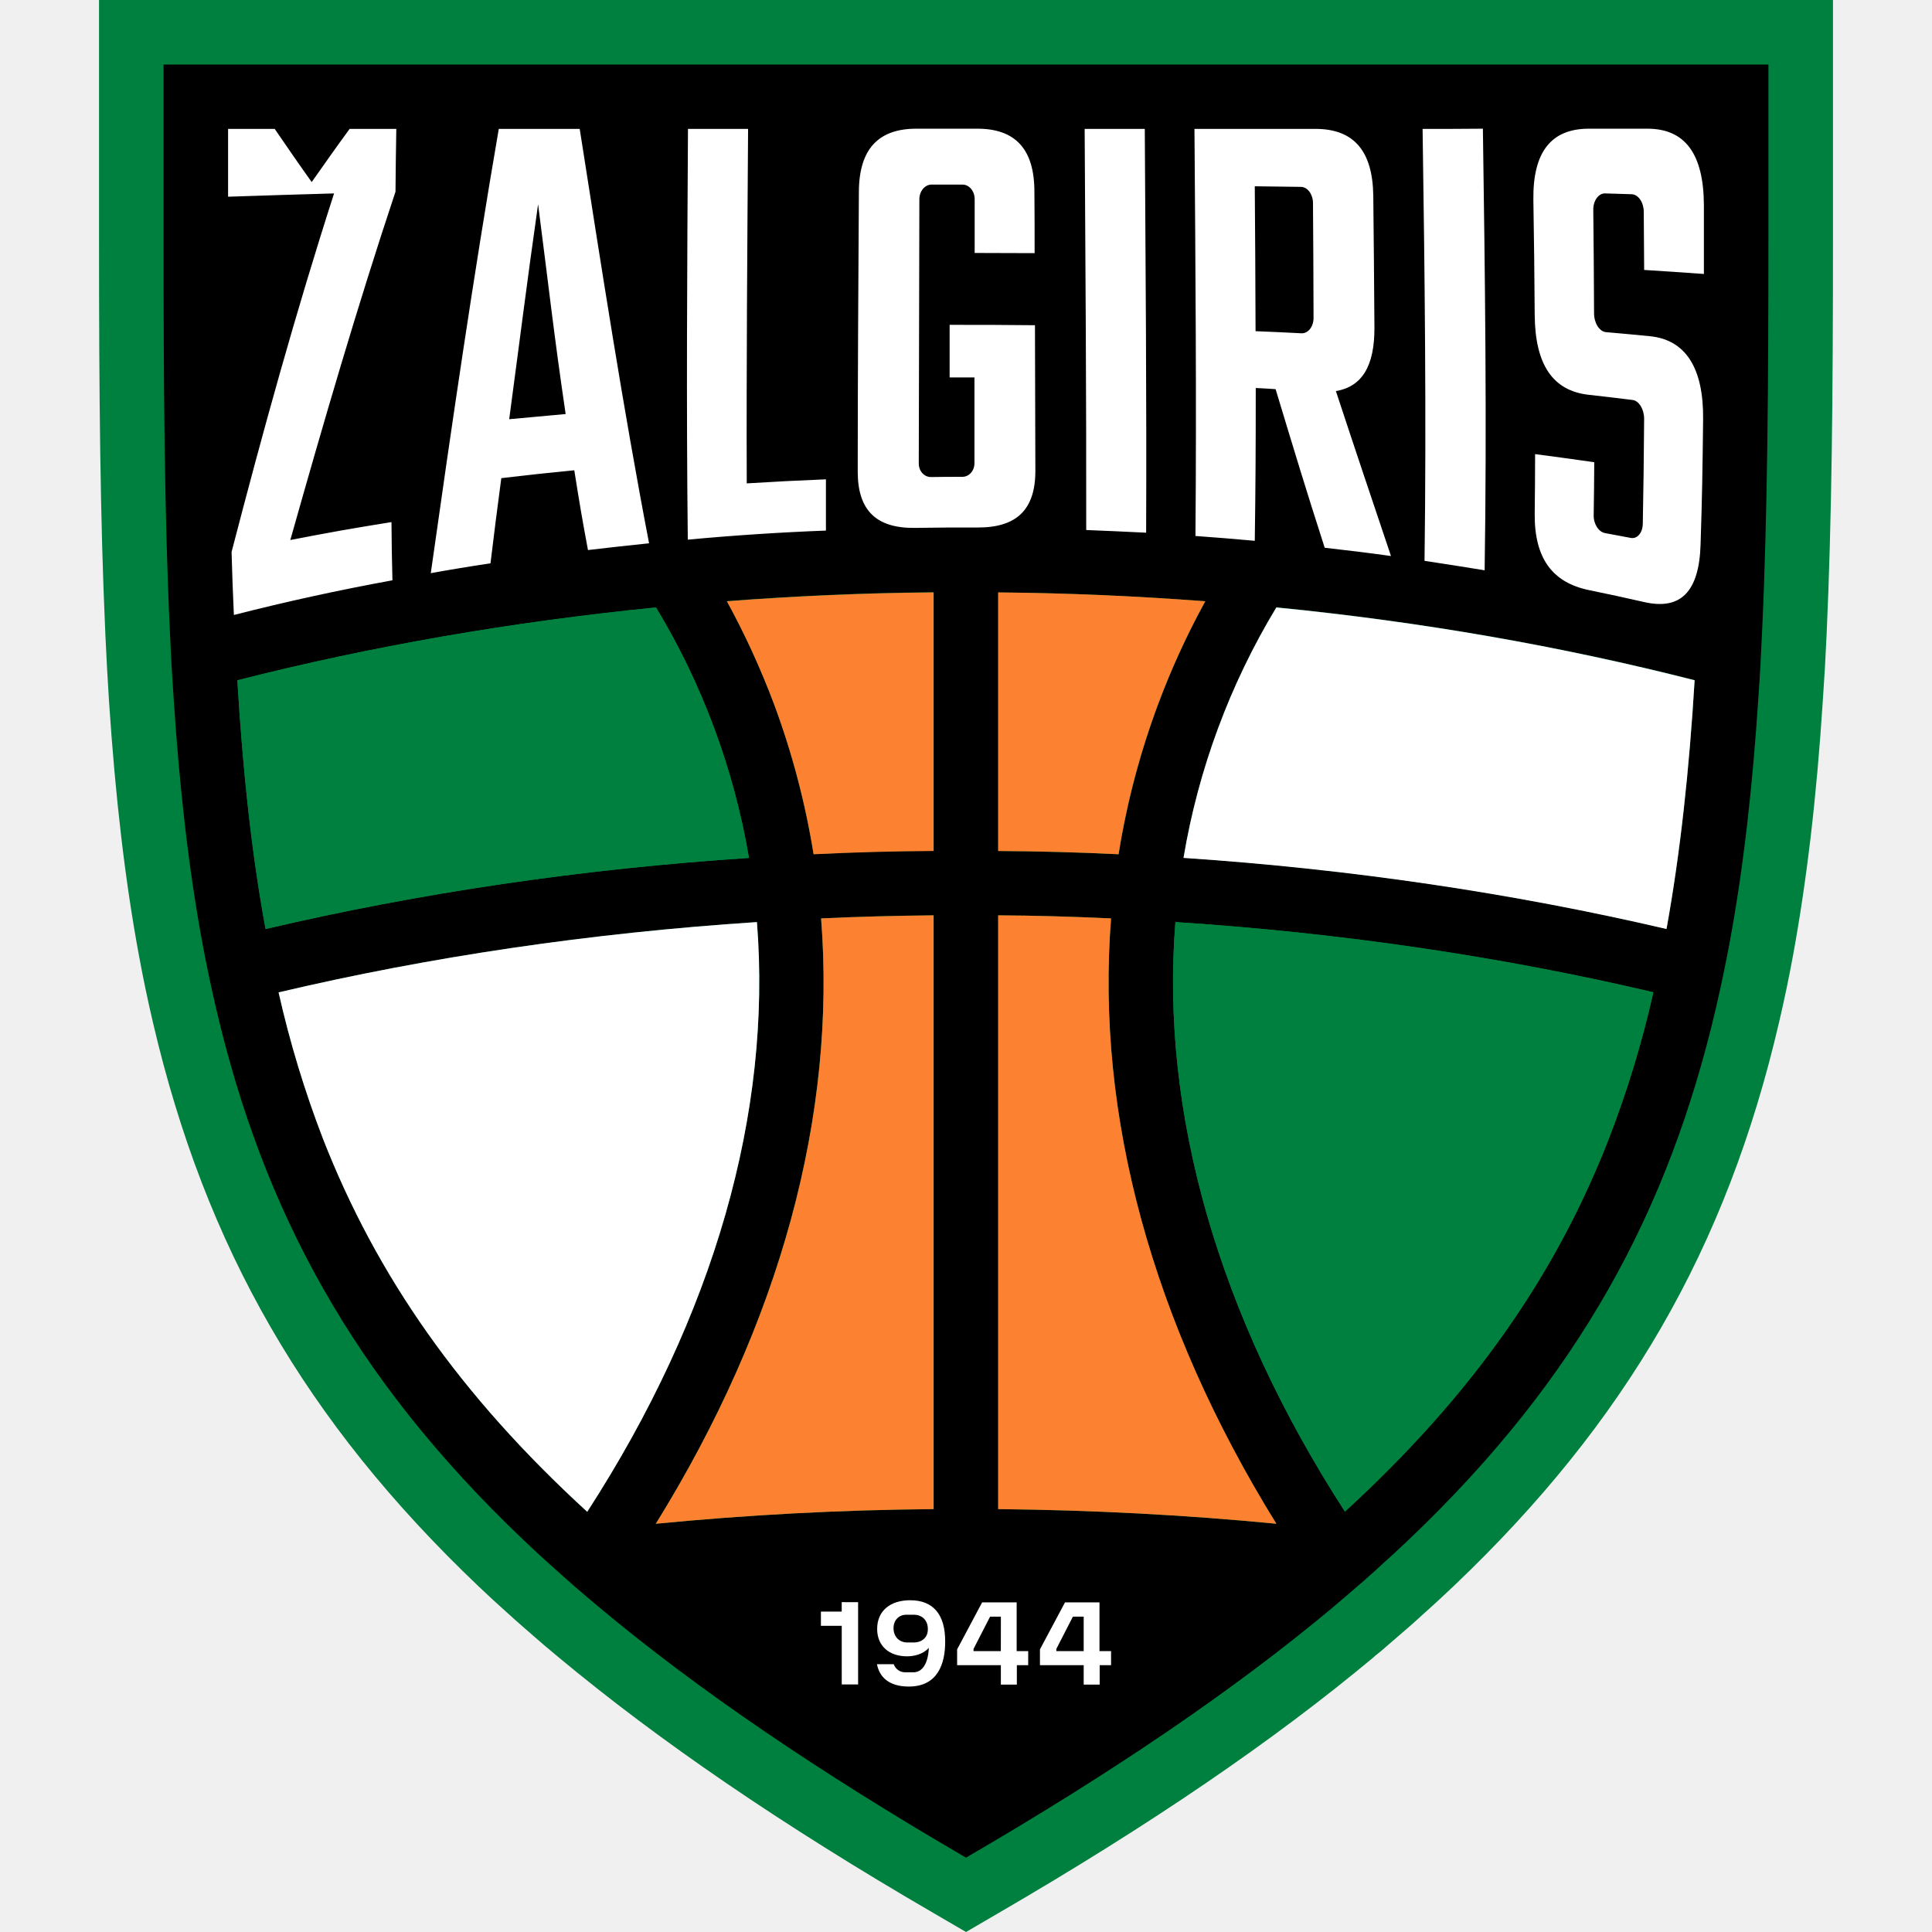
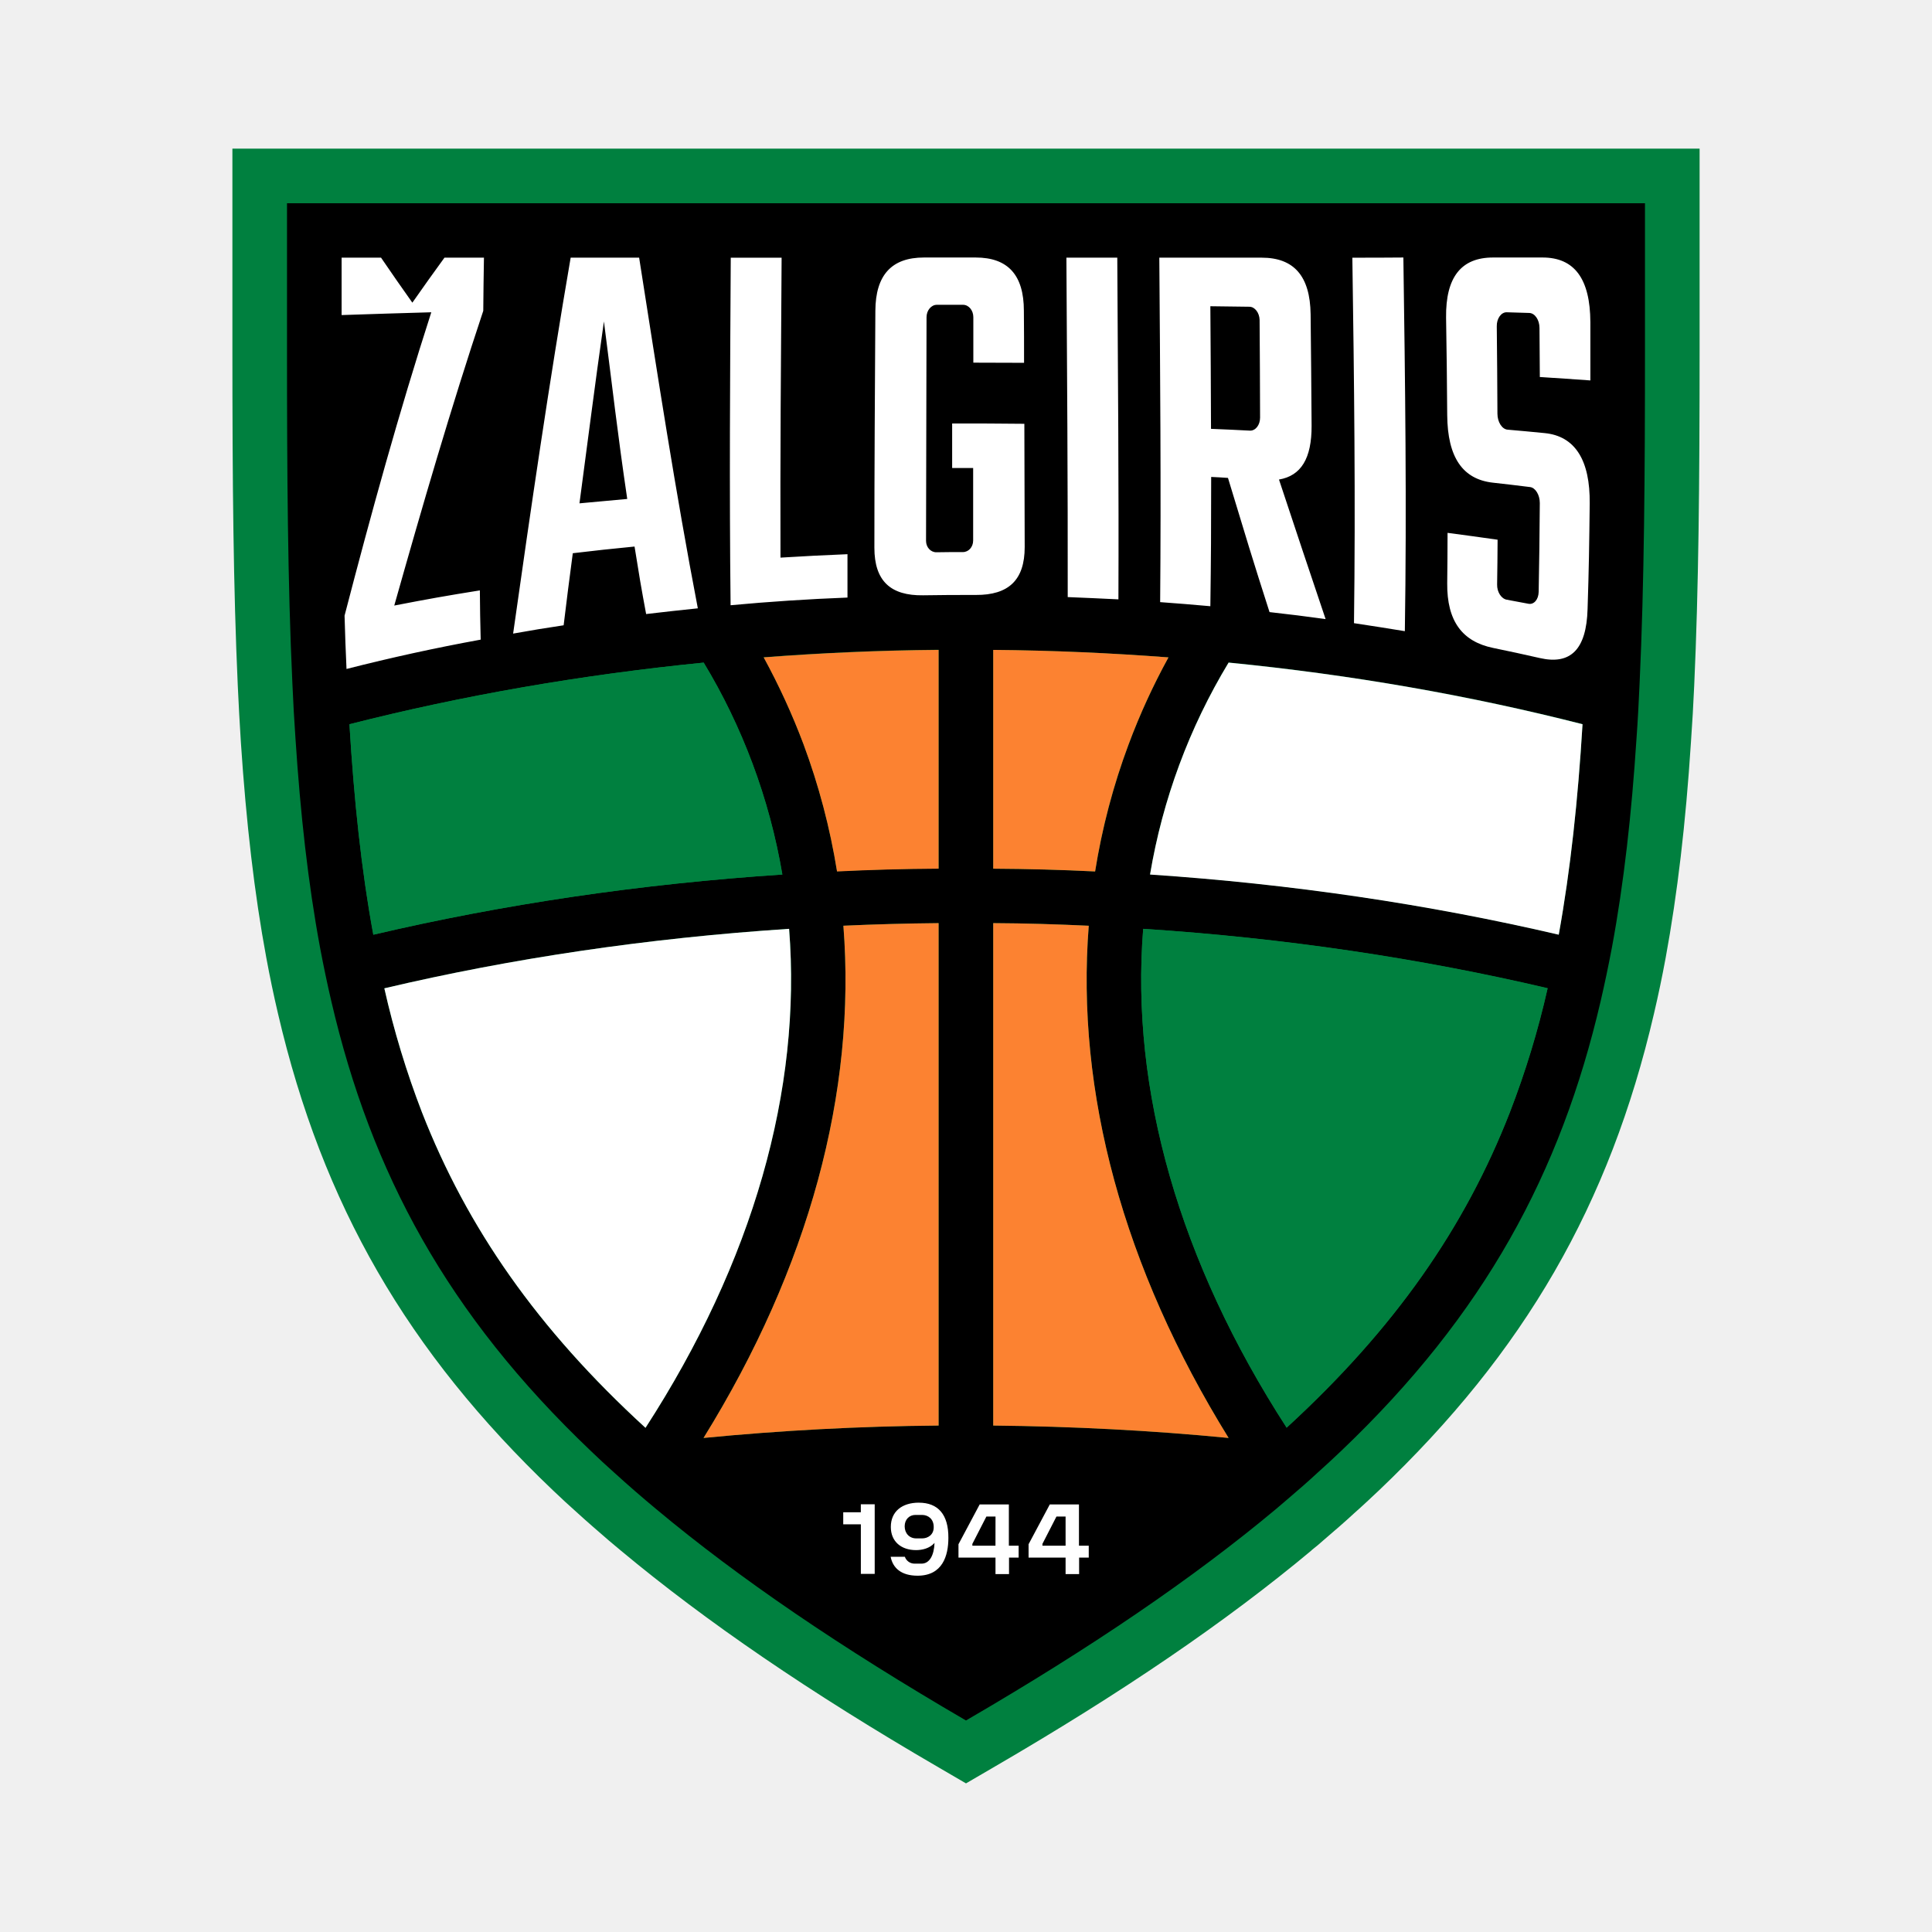
- <svg xmlns="http://www.w3.org/2000/svg" fill="none" class="w-auto h-10 lg:h-12" viewBox="0 0 64.566 72" width="260" height="260" version="1.1" id="svg8">
-   <defs id="defs8" />
-   <path fill="#00803f" d="m 64.593,6.254 v 2.541 c 0,5.996 -0.044,10.57 -0.238,14.863 a 95,95 0 0 1 -0.144,2.498 c -0.23,3.562 -0.595,6.663 -1.112,9.478 a 52,52 0 0 1 -0.517,2.47 c -1.953,8.4 -5.694,14.884 -12.12,21 -0.352,0.331 -0.71,0.669 -1.084,0.999 -0.388,0.359 -0.826,0.74 -1.364,1.199 q -0.239,0.216 -0.489,0.41 l -0.035,0.035 c -3.748,3.13 -8.33,6.254 -14.001,9.55 l -1.206,0.703 -1.207,-0.704 c -5.672,-3.295 -10.245,-6.426 -13.986,-9.542 -0.165,-0.136 -0.352,-0.294 -0.539,-0.452 -0.488,-0.424 -0.94,-0.811 -1.357,-1.192 a 43,43 0 0 1 -1.098,-1.012 C 7.677,52.98 3.943,46.504 1.983,38.104 a 52,52 0 0 1 -0.517,-2.47 C 0.943,32.819 0.583,29.71 0.346,26.142 a 138,138 0 0 1 -0.136,-2.491 c -0.194,-4.287 -0.237,-8.868 -0.237,-14.863 V 0 H 64.593 v 6.254" data-source="https://football-logos.cc" id="path1" />
-   <path fill="#000000" d="M 62.187,2.405 H 2.378 v 6.39 c 0,5.443 0.029,10.318 0.237,14.755 q 0.053,1.247 0.137,2.441 c 0.215,3.296 0.552,6.347 1.084,9.212 0.15,0.797 0.316,1.587 0.495,2.355 1.76,7.553 5.098,13.771 11.438,19.81 0.337,0.322 0.682,0.646 1.04,0.962 a 54,54 0 0 0 1.825,1.586 c 3.661,3.059 8.149,6.11 13.648,9.313 5.508,-3.203 10.002,-6.261 13.664,-9.32 0.165,-0.143 0.33,-0.28 0.495,-0.423 0.453,-0.388 0.898,-0.769 1.321,-1.164 0.352,-0.316 0.704,-0.639 1.034,-0.955 6.34,-6.038 9.679,-12.263 11.438,-19.816 0.18,-0.776 0.344,-1.558 0.495,-2.355 0.532,-2.858 0.87,-5.91 1.084,-9.205 0.058,-0.797 0.101,-1.615 0.137,-2.44 0.208,-4.438 0.237,-9.313 0.237,-14.756 V 2.405 M 5.128,25.352 C 10.09,24.089 15.316,23.177 20.73,22.638 q 1.272,2.1 2.147,4.437 a 27,27 0 0 1 1.321,4.897 c -6.24,0.41 -12.292,1.307 -18.014,2.65 -0.532,-2.858 -0.855,-5.938 -1.056,-9.27 M 18.167,56.341 c -4.76,-4.358 -7.855,-8.81 -9.844,-13.893 a 39,39 0 0 1 -1.658,-5.464 c 5.6,-1.321 11.58,-2.212 17.827,-2.621 0.56,7.087 -1.586,14.654 -6.325,21.978 m 12.91,-0.1 c -3.504,0.028 -6.958,0.215 -10.354,0.545 4.645,-7.496 6.735,-15.236 6.16,-22.56 q 2.08,-0.095 4.193,-0.114 z m 0,-24.535 c -1.501,0.008 -2.988,0.05 -4.474,0.122 a 29.5,29.5 0 0 0 -1.479,-5.607 30,30 0 0 0 -1.752,-3.82 c 2.535,-0.194 5.105,-0.308 7.704,-0.33 z m 2.405,-9.628 c 2.599,0.022 5.176,0.137 7.718,0.33 a 29.2,29.2 0 0 0 -3.231,9.428 q -2.228,-0.11 -4.487,-0.122 z m 0,34.162 V 34.112 c 1.414,0.007 2.821,0.05 4.207,0.115 -0.574,7.323 1.515,15.063 6.16,22.559 -3.396,-0.33 -6.856,-0.51 -10.367,-0.546 m 22.753,-13.792 c -1.982,5.083 -5.077,9.527 -9.83,13.886 -4.731,-7.317 -6.885,-14.884 -6.318,-21.971 6.24,0.41 12.22,1.307 17.813,2.62 a 38,38 0 0 1 -1.665,5.465 m 2.154,-7.834 c -5.723,-1.335 -11.768,-2.233 -18,-2.65 a 26.5,26.5 0 0 1 3.46,-9.333 c 5.4,0.538 10.634,1.45 15.588,2.714 -0.201,3.339 -0.531,6.412 -1.048,9.27" id="path2" />
-   <path fill="#ffffff" d="m 59.437,25.352 c -0.201,3.332 -0.531,6.412 -1.048,9.27 -5.723,-1.336 -11.768,-2.233 -18,-2.65 a 26.5,26.5 0 0 1 3.46,-9.334 c 5.407,0.531 10.634,1.45 15.588,2.714" id="path3" />
-   <path fill="#00803f" d="m 57.9,36.976 a 40,40 0 0 1 -1.665,5.471 c -1.982,5.084 -5.077,9.528 -9.83,13.886 -4.731,-7.316 -6.885,-14.884 -6.318,-21.97 6.24,0.402 12.22,1.3 17.813,2.613" id="path4" />
-   <path fill="#fc8231" d="m 43.849,56.786 c -3.396,-0.33 -6.864,-0.51 -10.367,-0.546 V 34.112 c 1.414,0.007 2.821,0.05 4.207,0.115 -0.574,7.323 1.522,15.063 6.16,22.559 m -2.649,-34.378 a 29,29 0 0 0 -1.752,3.82 29,29 0 0 0 -1.479,5.608 q -2.228,-0.11 -4.487,-0.122 v -9.636 c 2.606,0.022 5.184,0.137 7.718,0.33 m -10.124,-0.33 v 9.636 c -1.5,0.007 -2.987,0.05 -4.473,0.122 a 29.5,29.5 0 0 0 -1.479,-5.608 30,30 0 0 0 -1.752,-3.82 c 2.535,-0.194 5.112,-0.308 7.704,-0.33 m 0,12.034 V 56.24 c -3.504,0.029 -6.957,0.216 -10.353,0.546 4.645,-7.496 6.735,-15.236 6.16,-22.56 1.393,-0.064 2.786,-0.1 4.193,-0.114" data-source="https://football-logos.cc" id="path5" />
-   <path fill="#ffffff" d="m 18.167,56.34 c -4.76,-4.358 -7.855,-8.81 -9.844,-13.893 a 39,39 0 0 1 -1.658,-5.464 c 5.6,-1.32 11.58,-2.211 17.827,-2.62 0.56,7.086 -1.586,14.654 -6.325,21.978" id="path6" />
-   <path fill="#00803f" d="m 24.191,31.972 c -6.24,0.41 -12.292,1.307 -18.015,2.65 -0.524,-2.858 -0.847,-5.938 -1.048,-9.27 4.962,-1.264 10.188,-2.175 15.602,-2.714 q 1.272,2.1 2.147,4.437 a 26.2,26.2 0 0 1 1.314,4.897" id="path7" />
-   <path fill="#ffffff" d="M 11.052,4.803 H 9.313 c -0.567,0.776 -0.847,1.178 -1.414,1.982 -0.553,-0.776 -0.826,-1.178 -1.379,-1.982 h -1.737 v 2.528 c 1.573,-0.05 2.363,-0.08 3.95,-0.123 -1.422,4.409 -2.657,8.882 -3.82,13.362 0.028,0.955 0.043,1.422 0.086,2.348 a 87,87 0 0 1 5.909,-1.292 105,105 0 0 1 -0.036,-2.169 c -1.522,0.244 -2.283,0.38 -3.77,0.668 1.228,-4.35 2.492,-8.695 3.92,-12.981 0.008,-0.948 0.015,-1.407 0.03,-2.34 m 6.835,-0.001 h -3.016 c -0.947,5.5 -1.752,11.036 -2.534,16.557 a 72,72 0 0 1 2.225,-0.366 c 0.151,-1.242 0.23,-1.874 0.403,-3.174 1.084,-0.129 1.622,-0.186 2.72,-0.294 0.195,1.228 0.295,1.824 0.51,2.973 0.927,-0.108 1.38,-0.159 2.277,-0.252 -0.984,-5.126 -1.774,-10.281 -2.585,-15.444 m -2.628,10.82 c 0.416,-3.101 0.639,-4.932 1.077,-8.012 0.395,3.058 0.589,4.853 1.027,7.819 -0.848,0.078 -1.264,0.114 -2.104,0.193 m 8.853,2.391 c -0.015,-4.401 0.021,-8.802 0.05,-13.21 h -2.24 c -0.029,5.104 -0.065,10.209 -0.007,15.307 a 95,95 0 0 1 5.148,-0.338 v -1.91 c -1.185,0.05 -1.78,0.08 -2.951,0.151 m 8.494,-8.587 V 7.424 c 0,-0.301 -0.202,-0.545 -0.453,-0.545 h -1.156 c -0.244,0 -0.452,0.244 -0.452,0.545 l -0.022,9.851 c 0,0.28 0.201,0.503 0.453,0.503 0.466,-0.008 0.703,-0.008 1.17,-0.008 0.251,0 0.452,-0.222 0.452,-0.51 v -3.194 h -0.925 v -1.96 c 1.271,0 1.91,0 3.18,0.014 0.008,2.29 0.008,3.374 0.015,5.428 0,1.457 -0.71,2.118 -2.154,2.11 -0.926,0 -1.393,0 -2.319,0.015 -1.436,0.022 -2.147,-0.632 -2.147,-2.096 0,-3.476 0.022,-6.958 0.043,-10.433 0.008,-1.587 0.726,-2.348 2.14,-2.348 h 2.276 c 1.415,0 2.125,0.761 2.125,2.348 0.008,0.905 0.008,1.307 0.008,2.29 -0.876,0 -1.329,-0.007 -2.233,-0.007 m 4.098,-4.624 c 0.029,4.983 0.065,9.966 0.058,14.949 0.897,0.036 1.342,0.057 2.233,0.1 0.021,-5.018 -0.022,-10.03 -0.05,-15.049 z m 9.363,9.772 c 0.97,-0.165 1.443,-0.926 1.436,-2.37 -0.014,-1.974 -0.022,-3.015 -0.043,-4.91 -0.022,-1.68 -0.733,-2.492 -2.154,-2.492 h -4.51 c 0.037,5.055 0.08,10.11 0.037,15.171 0.883,0.065 1.314,0.1 2.211,0.18 0.029,-2.147 0.036,-3.281 0.036,-5.694 0.294,0.014 0.445,0.022 0.74,0.043 0.746,2.463 1.098,3.633 1.83,5.91 0.991,0.114 1.487,0.172 2.47,0.308 -0.797,-2.376 -1.213,-3.597 -2.053,-6.146 m -0.833,-2.728 c 0,0.33 -0.201,0.581 -0.445,0.574 -0.682,-0.036 -1.027,-0.05 -1.716,-0.079 -0.007,-2.161 -0.014,-3.303 -0.029,-5.4 0.69,0.008 1.027,0.015 1.716,0.022 0.244,0 0.445,0.266 0.453,0.582 0.014,1.651 0.014,2.57 0.021,4.3 m 4.064,-7.042 c 0.079,5.363 0.143,10.734 0.072,16.097 0.904,0.136 1.35,0.208 2.24,0.352 0.086,-5.486 0.014,-10.971 -0.065,-16.457 -0.897,0.008 -1.35,0.008 -2.247,0.008 m 10.454,10.826 c -0.022,1.918 -0.036,2.851 -0.094,4.646 -0.05,1.795 -0.754,2.47 -2.103,2.161 a 95,95 0 0 0 -2.054,-0.445 c -1.364,-0.28 -2.039,-1.184 -2.025,-2.843 0.008,-0.876 0.015,-1.321 0.015,-2.226 0.883,0.115 1.328,0.18 2.204,0.302 -0.007,0.804 -0.007,1.199 -0.021,1.974 -0.008,0.33 0.186,0.625 0.423,0.668 l 0.962,0.18 c 0.237,0.043 0.438,-0.187 0.445,-0.525 0.03,-1.522 0.036,-2.304 0.05,-3.913 0,-0.359 -0.193,-0.675 -0.43,-0.703 -0.653,-0.08 -0.984,-0.122 -1.644,-0.194 -1.314,-0.151 -1.99,-1.099 -2.004,-2.98 a 399,399 0 0 0 -0.05,-4.293 c -0.021,-1.781 0.668,-2.643 2.068,-2.643 h 2.183 c 1.4,0 2.096,0.934 2.104,2.85 v 2.564 c -0.89,-0.065 -1.336,-0.093 -2.226,-0.15 -0.008,-0.927 -0.008,-1.307 -0.015,-2.162 0,-0.352 -0.2,-0.653 -0.452,-0.66 -0.395,-0.015 -0.596,-0.015 -0.99,-0.03 -0.245,-0.006 -0.446,0.274 -0.439,0.618 0.015,1.487 0.022,2.276 0.029,3.849 0,0.366 0.201,0.682 0.445,0.703 0.654,0.058 0.977,0.086 1.63,0.151 1.35,0.13 2.01,1.2 1.989,3.102 m -31.491,44.077 v 3.066 h -0.61 V 60.59 h -0.776 v -0.531 h 0.775 v -0.352 z m 1.945,-0.072 c -0.74,0 -1.235,0.388 -1.235,1.07 0,0.639 0.453,1.02 1.113,1.02 0.259,0 0.596,-0.072 0.812,-0.316 -0.022,0.553 -0.223,0.912 -0.575,0.912 h -0.301 a 0.45,0.45 0 0 1 -0.431,-0.302 h -0.625 c 0.093,0.488 0.46,0.833 1.185,0.833 1.098,0 1.357,-0.876 1.357,-1.666 0.007,-1.027 -0.453,-1.55 -1.3,-1.55 m 0.144,1.573 h -0.259 c -0.308,0 -0.51,-0.23 -0.51,-0.532 0,-0.308 0.209,-0.502 0.474,-0.502 h 0.288 c 0.273,0 0.517,0.18 0.517,0.531 0.007,0.345 -0.259,0.503 -0.51,0.503 m 3.82,0.322 v -1.817 h -1.286 l -0.933,1.752 v 0.589 h 1.63 v 0.725 h 0.596 v -0.725 h 0.423 v -0.524 z m -0.59,0 h -1.018 v -0.08 l 0.618,-1.205 h 0.402 z m 3.677,0 v -1.817 h -1.285 l -0.934,1.752 v 0.589 h 1.63 v 0.725 h 0.596 v -0.725 h 0.424 v -0.524 z m -0.589,0 h -1.02 v -0.08 l 0.618,-1.205 h 0.402 z" data-source="https://football-logos.cc" id="path8" />
+ <svg xmlns="http://www.w3.org/2000/svg" width="260" height="260" viewBox="0 0 260 260" preserveAspectRatio="xMidYMid meet">
+   <g transform="translate(41.39431 20) scale(3.055556) translate(-3.311775 -0)">
+     <path fill="#00803F" d="M64.62 6.254v2.541c0 5.996-.044 10.57-.238 14.863a95 95 0 0 1-.144 2.498c-.23 3.562-.595 6.663-1.112 9.478a52 52 0 0 1-.517 2.47c-1.953 8.4-5.694 14.884-12.12 21-.352.331-.71.669-1.084.999-.388.359-.826.74-1.364 1.199q-.239.216-.489.41l-.035.035c-3.748 3.13-8.33 6.254-14.001 9.55L32.31 72l-1.207-.704c-5.672-3.295-10.245-6.426-13.986-9.542-.165-.136-.352-.294-.539-.452-.488-.424-.94-.811-1.357-1.192a43 43 0 0 1-1.098-1.012C7.704 52.98 3.97 46.504 2.01 38.104a52 52 0 0 1-.517-2.47C.97 32.819.61 29.71.373 26.142a138 138 0 0 1-.136-2.491C.043 19.364 0 14.783 0 8.788V0h64.62v6.254" data-source="https://football-logos.cc" />
+     <path fill="#000" d="M62.214 2.405H2.405v6.39c0 5.443.029 10.318.237 14.755q.053 1.247.137 2.441c.215 3.296.552 6.347 1.084 9.212.15.797.316 1.587.495 2.355 1.76 7.553 5.098 13.771 11.438 19.81.337.322.682.646 1.04.962a54 54 0 0 0 1.825 1.586c3.661 3.059 8.149 6.11 13.648 9.313 5.508-3.203 10.002-6.261 13.664-9.32.165-.143.33-.28.495-.423.453-.388.898-.769 1.321-1.164.352-.316.704-.639 1.034-.955 6.34-6.038 9.679-12.263 11.438-19.816.18-.776.344-1.558.495-2.355.532-2.858.87-5.91 1.084-9.205.058-.797.101-1.615.137-2.44.208-4.438.237-9.313.237-14.756v-6.39M5.155 25.352c4.962-1.263 10.188-2.175 15.602-2.714q1.272 2.1 2.147 4.437a27 27 0 0 1 1.321 4.897c-6.24.41-12.292 1.307-18.014 2.65-.532-2.858-.855-5.938-1.056-9.27m13.039 30.989c-4.76-4.358-7.855-8.81-9.844-13.893a39 39 0 0 1-1.658-5.464c5.6-1.321 11.58-2.212 17.827-2.621.56 7.087-1.586 14.654-6.325 21.978m12.91-.1c-3.504.028-6.958.215-10.354.545 4.645-7.496 6.735-15.236 6.16-22.56q2.08-.095 4.193-.114zm0-24.535c-1.501.008-2.988.05-4.474.122a29.5 29.5 0 0 0-1.479-5.607 30 30 0 0 0-1.752-3.82c2.535-.194 5.105-.308 7.704-.33zm2.405-9.628c2.599.022 5.176.137 7.718.33a29.2 29.2 0 0 0-3.231 9.428q-2.228-.11-4.487-.122zm0 34.162V34.112c1.414.007 2.821.05 4.207.115-.574 7.323 1.515 15.063 6.16 22.559-3.396-.33-6.856-.51-10.367-.546m22.753-13.792c-1.982 5.083-5.077 9.527-9.83 13.886-4.731-7.317-6.885-14.884-6.318-21.971 6.24.41 12.22 1.307 17.813 2.62a38 38 0 0 1-1.665 5.465m2.154-7.834c-5.723-1.335-11.768-2.233-18-2.65a26.5 26.5 0 0 1 3.46-9.333c5.4.538 10.634 1.45 15.588 2.714-.201 3.339-.531 6.412-1.048 9.27" />
+     <path fill="#fff" d="M59.464 25.352c-.201 3.332-.531 6.412-1.048 9.27-5.723-1.336-11.768-2.233-18-2.65a26.5 26.5 0 0 1 3.46-9.334c5.407.531 10.634 1.45 15.588 2.714" />
+     <path fill="#00803F" d="M57.927 36.976a40 40 0 0 1-1.665 5.471c-1.982 5.084-5.077 9.528-9.83 13.886-4.731-7.316-6.885-14.884-6.318-21.97 6.24.402 12.22 1.3 17.813 2.613" />
+     <path fill="#FC8231" d="M43.876 56.786c-3.396-.33-6.864-.51-10.367-.546V34.112c1.414.007 2.821.05 4.207.115-.574 7.323 1.522 15.063 6.16 22.559M41.227 22.408a29 29 0 0 0-1.752 3.82 29 29 0 0 0-1.479 5.608q-2.228-.11-4.487-.122v-9.636c2.606.022 5.184.137 7.718.33M31.103 22.078v9.636c-1.5.007-2.987.05-4.473.122a29.5 29.5 0 0 0-1.479-5.608 30 30 0 0 0-1.752-3.82c2.535-.194 5.112-.308 7.704-.33M31.103 34.112V56.24c-3.504.029-6.957.216-10.353.546 4.645-7.496 6.735-15.236 6.16-22.56 1.393-.064 2.786-.1 4.193-.114" data-source="https://football-logos.cc" />
+     <path fill="#fff" d="M18.194 56.34c-4.76-4.358-7.855-8.81-9.844-13.893a39 39 0 0 1-1.658-5.464c5.6-1.32 11.58-2.211 17.827-2.62.56 7.086-1.586 14.654-6.325 21.978" />
+     <path fill="#00803F" d="M24.218 31.972c-6.24.41-12.292 1.307-18.015 2.65-.524-2.858-.847-5.938-1.048-9.27 4.962-1.264 10.188-2.175 15.602-2.714q1.272 2.1 2.147 4.437a26.2 26.2 0 0 1 1.314 4.897" />
+     <path fill="#fff" d="M11.079 4.803H9.34c-.567.776-.847 1.178-1.414 1.982-.553-.776-.826-1.178-1.379-1.982H4.81v2.528c1.573-.05 2.363-.08 3.95-.123-1.422 4.409-2.657 8.882-3.82 13.362.028.955.043 1.422.086 2.348a87 87 0 0 1 5.909-1.292 105 105 0 0 1-.036-2.169c-1.522.244-2.283.38-3.77.668 1.228-4.35 2.492-8.695 3.92-12.981.008-.948.015-1.407.03-2.34M17.914 4.803h-3.016c-.947 5.5-1.752 11.036-2.534 16.557a72 72 0 0 1 2.225-.366c.151-1.242.23-1.874.403-3.174 1.084-.129 1.622-.186 2.72-.294.195 1.228.295 1.824.51 2.973.927-.108 1.38-.159 2.277-.252-.984-5.126-1.774-10.281-2.585-15.444m-2.628 10.82c.416-3.101.639-4.932 1.077-8.012.395 3.058.589 4.853 1.027 7.819-.848.078-1.264.114-2.104.193M24.139 18.014c-.015-4.401.021-8.802.05-13.21h-2.24c-.029 5.104-.065 10.209-.007 15.307a95 95 0 0 1 5.148-.338v-1.91c-1.185.05-1.78.08-2.951.151M32.633 9.427V7.424c0-.301-.202-.545-.453-.545h-1.156c-.244 0-.452.244-.452.545l-.022 9.851c0 .28.201.503.453.503.466-.008.703-.008 1.17-.008.251 0 .452-.222.452-.51v-3.194H31.7v-1.96c1.271 0 1.91 0 3.18.014.008 2.29.008 3.374.015 5.428 0 1.457-.71 2.118-2.154 2.11-.926 0-1.393 0-2.319.015-1.436.022-2.147-.632-2.147-2.096 0-3.476.022-6.958.043-10.433.008-1.587.726-2.348 2.14-2.348h2.276c1.415 0 2.125.761 2.125 2.348.008.905.008 1.307.008 2.29-.876 0-1.329-.007-2.233-.007M36.732 4.803c.029 4.983.065 9.966.058 14.949.897.036 1.342.057 2.233.1.021-5.018-.022-10.03-.05-15.049zM46.095 14.575c.97-.165 1.443-.926 1.436-2.37-.014-1.974-.022-3.015-.043-4.91-.022-1.68-.733-2.492-2.154-2.492h-4.51c.037 5.055.08 10.11.037 15.171.883.065 1.314.1 2.211.18.029-2.147.036-3.281.036-5.694.294.014.445.022.74.043.746 2.463 1.098 3.633 1.83 5.91.991.114 1.487.172 2.47.308-.797-2.376-1.213-3.597-2.053-6.146m-.833-2.728c0 .33-.201.581-.445.574-.682-.036-1.027-.05-1.716-.079-.007-2.161-.014-3.303-.029-5.4.69.008 1.027.015 1.716.022.244 0 .445.266.453.582.014 1.651.014 2.57.021 4.3M49.326 4.804c.079 5.363.143 10.734.072 16.097.904.136 1.35.208 2.24.352.086-5.486.014-10.971-.065-16.457-.897.008-1.35.008-2.247.008M59.78 15.63c-.022 1.918-.036 2.851-.094 4.646-.05 1.795-.754 2.47-2.103 2.161a95 95 0 0 0-2.054-.445c-1.364-.28-2.039-1.184-2.025-2.843.008-.876.015-1.321.015-2.226.883.115 1.328.18 2.204.302-.007.804-.007 1.199-.021 1.974-.008.33.186.625.423.668l.962.18c.237.043.438-.187.445-.525.03-1.522.036-2.304.05-3.913 0-.359-.193-.675-.43-.703-.653-.08-.984-.122-1.644-.194-1.314-.151-1.99-1.099-2.004-2.98a399 399 0 0 0-.05-4.293c-.021-1.781.668-2.643 2.068-2.643h2.183c1.4 0 2.096.934 2.104 2.85v2.564c-.89-.065-1.336-.093-2.226-.15-.008-.927-.008-1.307-.015-2.162 0-.352-.2-.653-.452-.66-.395-.015-.596-.015-.99-.03-.245-.006-.446.274-.439.618.015 1.487.022 2.276.029 3.849 0 .366.201.682.445.703.654.058.977.086 1.63.151 1.35.13 2.01 1.2 1.989 3.102M28.289 59.708v3.066h-.61V60.59h-.776v-.531h.775v-.352zM30.234 59.636c-.74 0-1.235.388-1.235 1.07 0 .639.453 1.02 1.113 1.02.259 0 .596-.072.812-.316-.022.553-.223.912-.575.912h-.301a.45.45 0 0 1-.431-.302h-.625c.093.488.46.833 1.185.833 1.098 0 1.357-.876 1.357-1.666.007-1.027-.453-1.55-1.3-1.55m.144 1.573h-.259c-.308 0-.51-.23-.51-.532 0-.308.209-.502.474-.502h.288c.273 0 .517.18.517.531.007.345-.259.503-.51.503M34.198 61.532v-1.817h-1.286l-.933 1.752v.589h1.63v.725h.596v-.725h.423v-.524zm-.59 0H32.59v-.08l.618-1.205h.402zM37.285 61.532v-1.817H36l-.934 1.752v.589h1.63v.725h.596v-.725h.424v-.524zm-.589 0h-1.02v-.08l.618-1.205h.402z" data-source="https://football-logos.cc" />
+   </g>
</svg>
